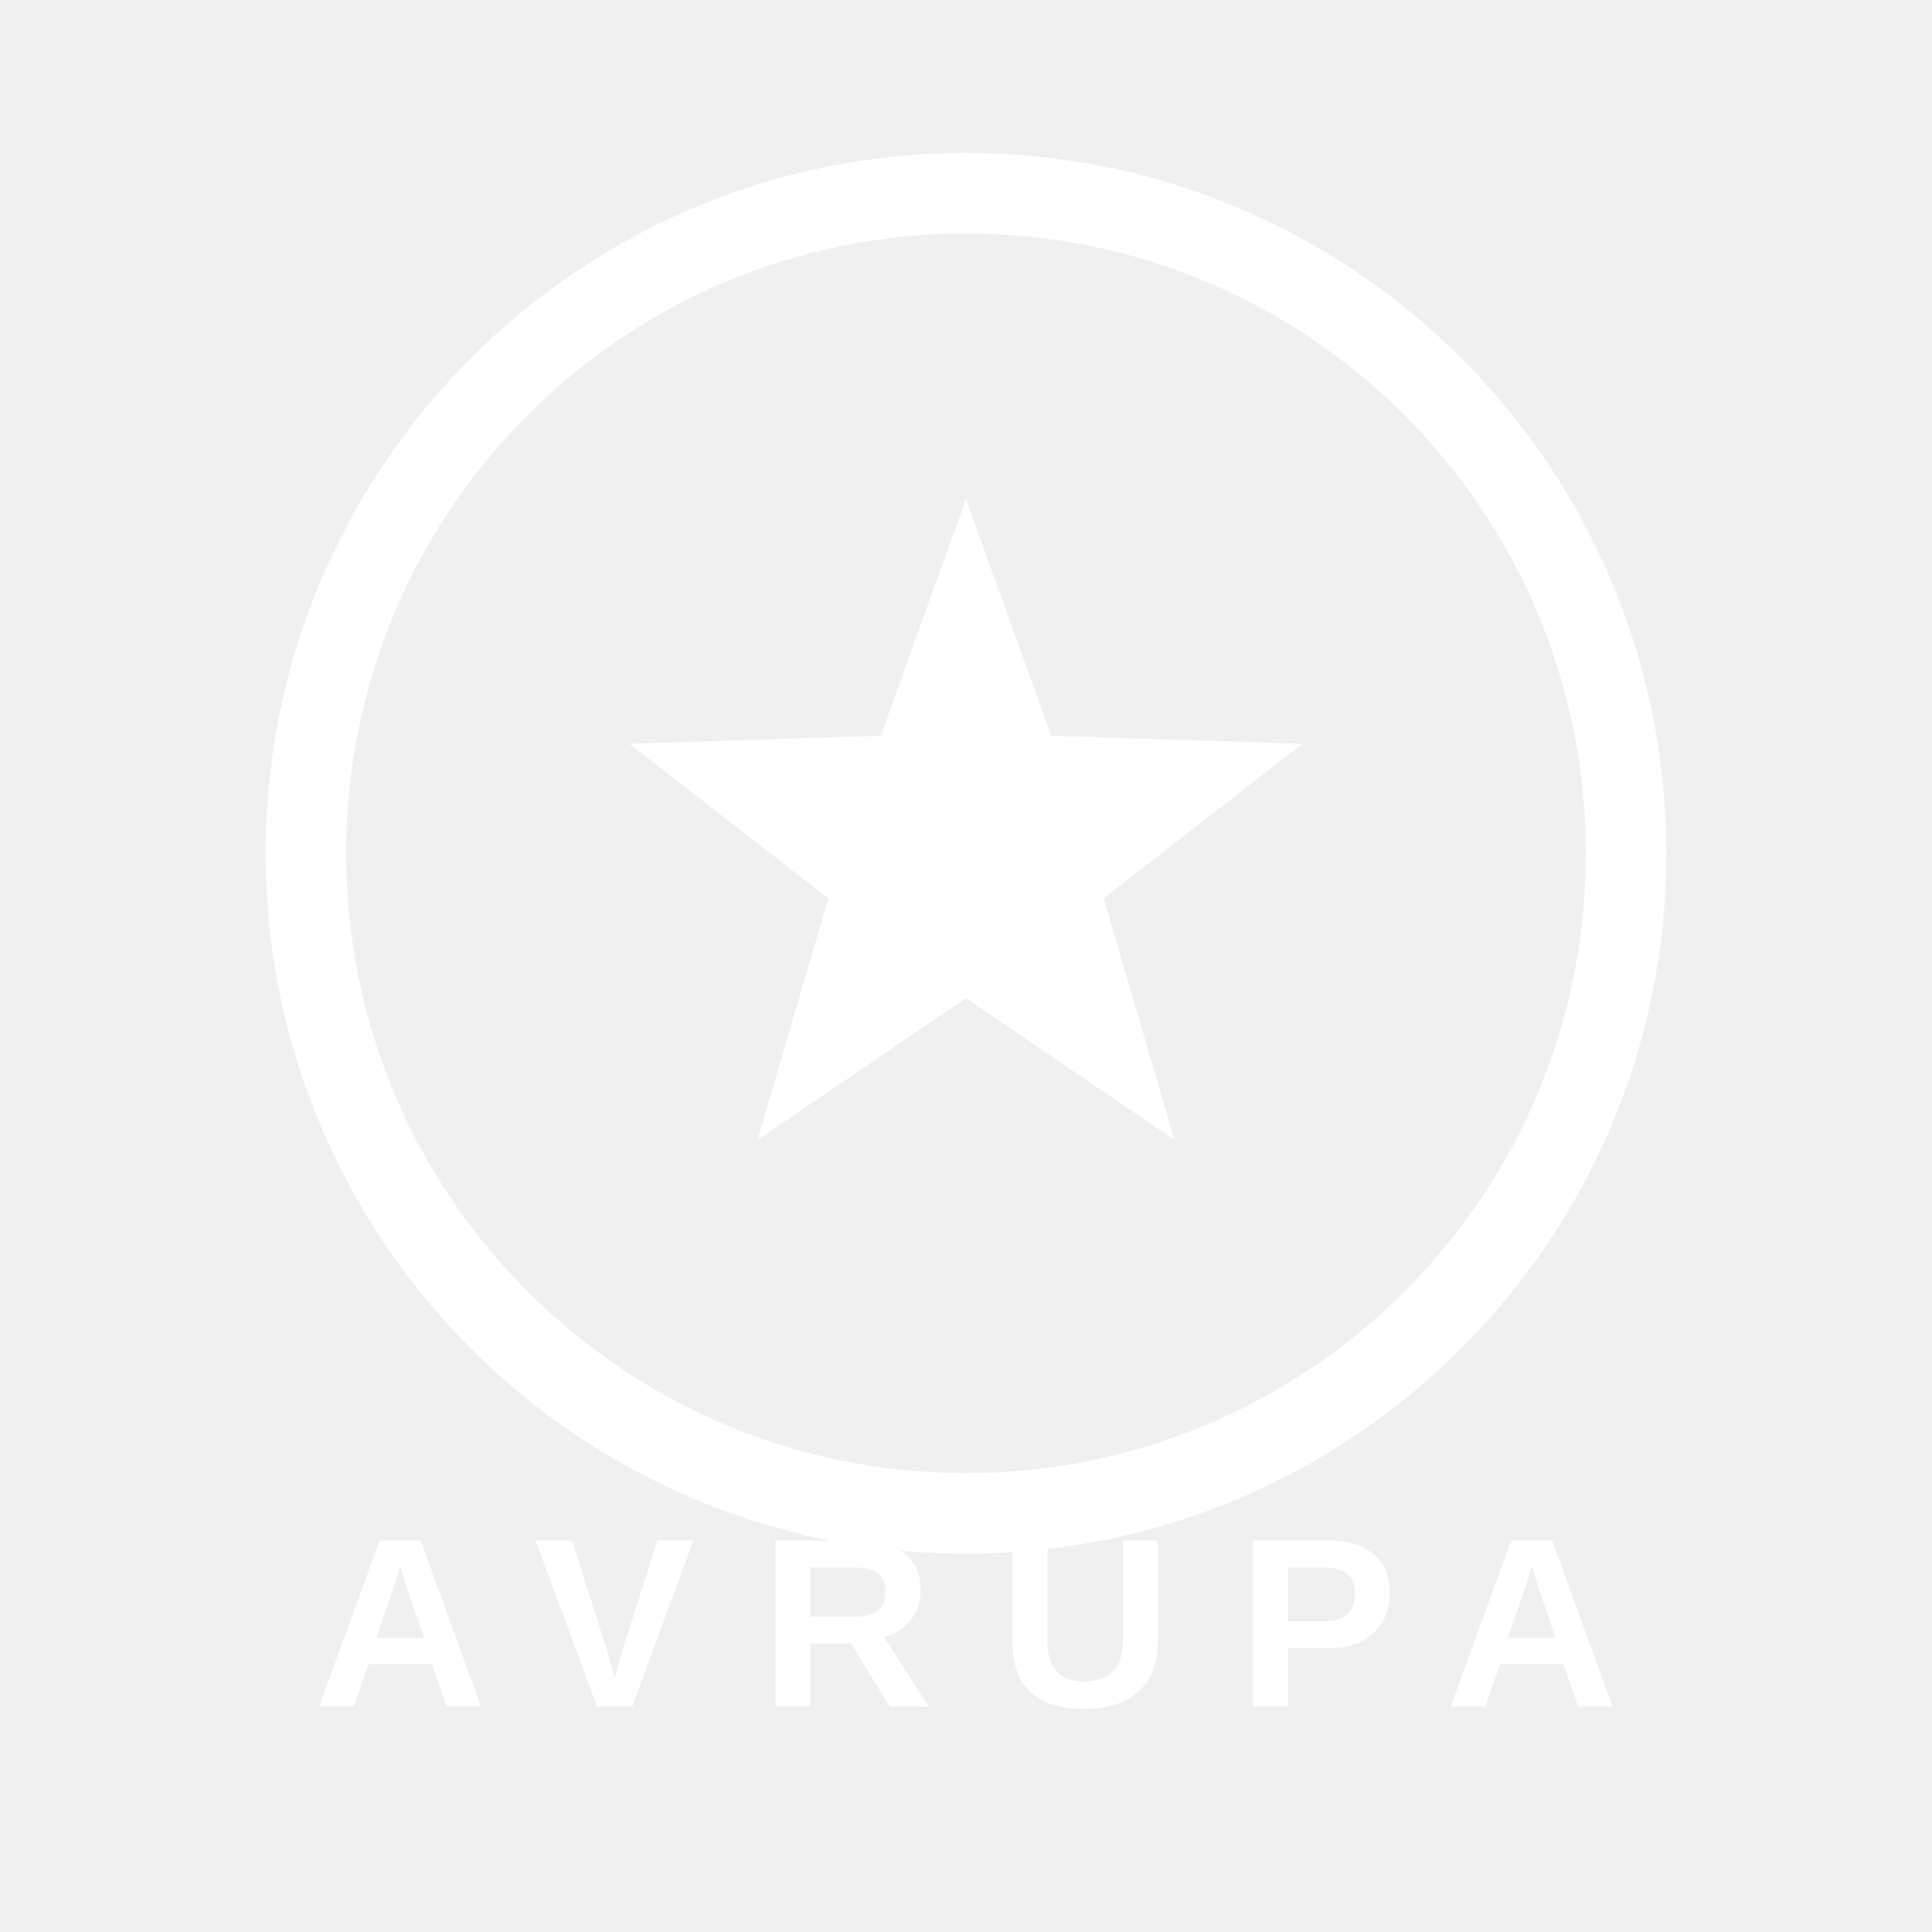
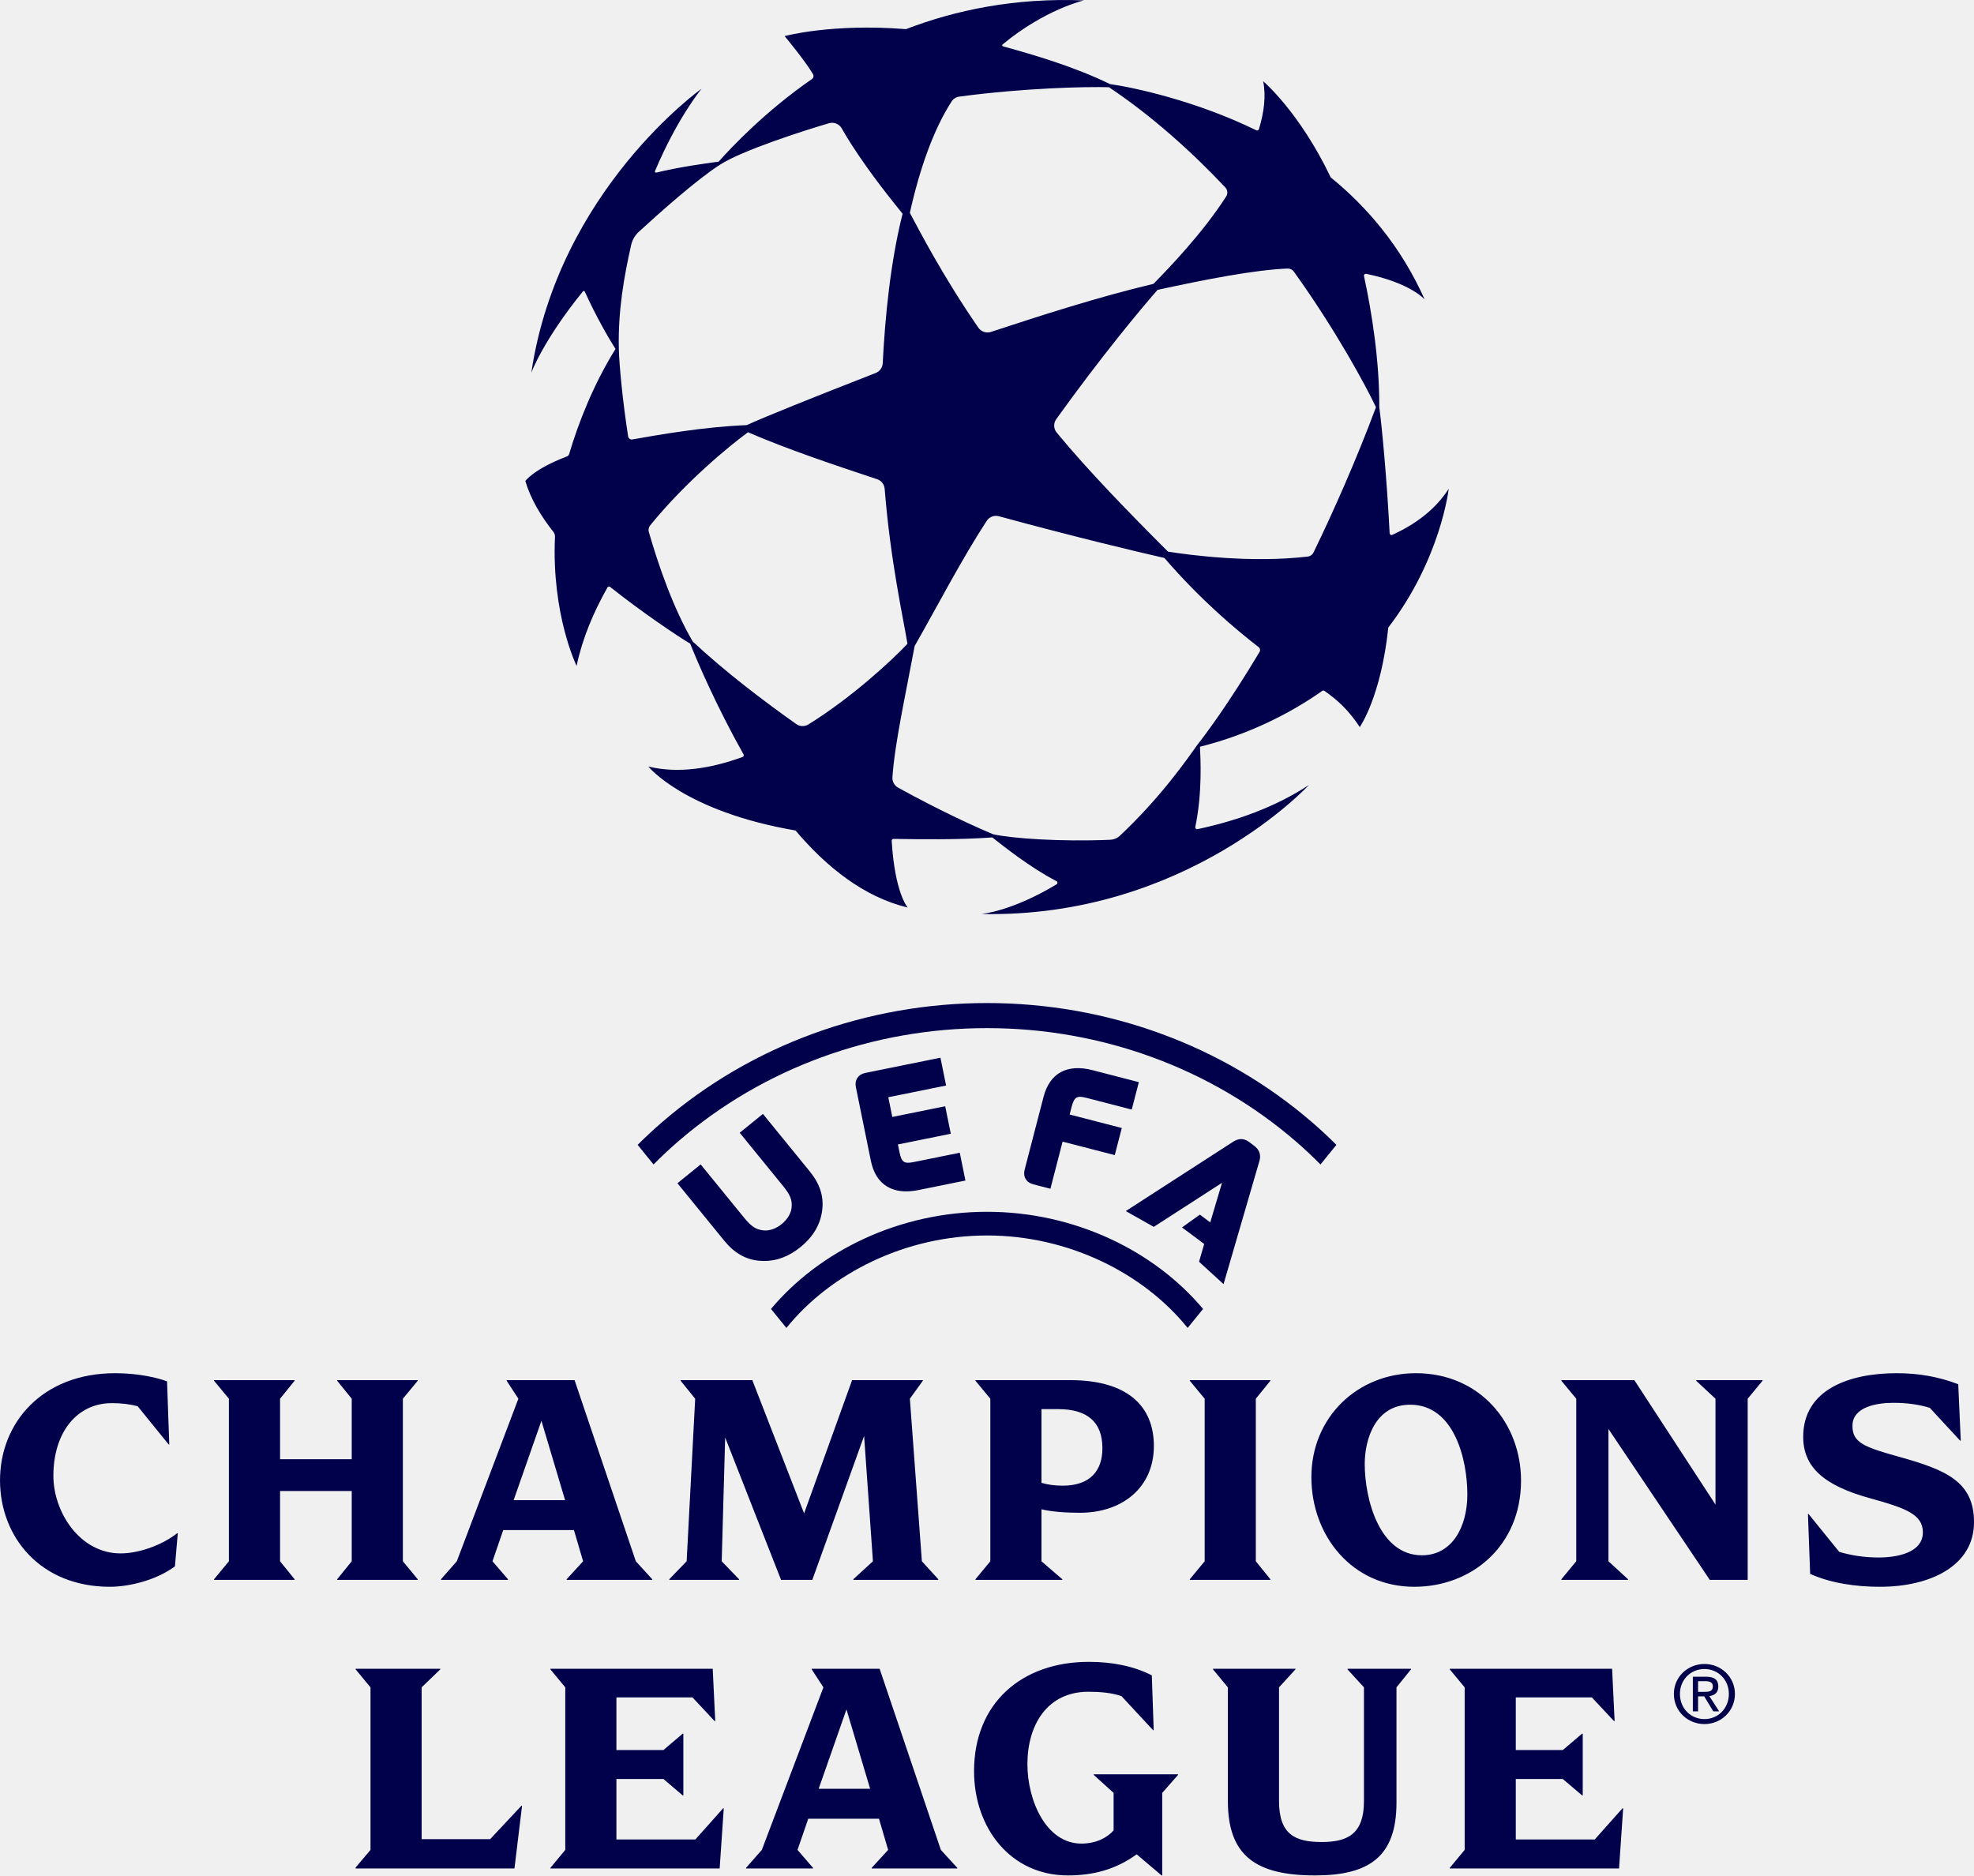
- <svg xmlns="http://www.w3.org/2000/svg" viewBox="0 0 240 240" role="img" aria-label="Avrupa">
-   <g fill="#ffffff">
-     <circle cx="120" cy="106" r="82" fill="none" stroke="#ffffff" stroke-width="10" />
-     <polygon points="120,62 130.6,91.4 161.8,92.4 137.1,111.6 145.9,141.6 120,124 94.1,141.6 102.9,111.6 78.2,92.4 109.4,91.4" />
-     <text x="120" y="212" text-anchor="middle" font-family="'Segoe UI', Arial, sans-serif" font-size="30" font-weight="800" letter-spacing="8" fill="#ffffff">AVRUPA</text>
-   </g>
+ <svg xmlns="http://www.w3.org/2000/svg" width="220.5" height="209.5" fill="none" version="1.1" viewBox="0 0 441 419">
+   <path d="m293.44 123.44c-0.244 0.5-0.727 0.845-1.281 0.909-12.628 1.465-26.046-0.291-31.219-1.103-8.636-8.628-17.985-18.225-24.877-26.612-0.707-0.859-0.741-2.088-0.091-2.992 9.829-13.703 18.83-24.576 22.635-28.881 10.872-2.369 21.713-4.467 29.034-4.766 0.553-0.022 1.079 0.232 1.403 0.681 9.437 13.126 16.187 25.703 18.353 30.299-4.333 11.642-9.546 23.403-13.957 32.466zm-12.048 22.208c-6.961 11.654-12.249 18.68-13.944 20.816-2.3 3.247-8.163 11.706-17.271 20.262-0.581 0.546-1.339 0.86-2.138 0.895-11.406 0.475-22.011-0.325-26.141-1.226-3.497-1.446-11.636-5.106-21.256-10.425-0.839-0.463-1.333-1.367-1.27-2.321 0.502-7.457 2.868-18.079 4.961-29.312 5.175-9.087 10.54-19.455 16.103-27.971 0.586-0.896 1.683-1.313 2.718-1.03 16.657 4.547 31.111 8 36.979 9.32 8.035 9.317 15.821 15.868 21.059 19.929 0.326 0.253 0.41 0.709 0.2 1.063zm-100.78 16.195c-0.844 0.523-1.919 0.495-2.73-0.079-7.253-5.134-15.907-11.695-23.115-18.43-4.252-7.266-7.531-16.565-9.82-24.484-0.148-0.51-0.034-1.062 0.302-1.473 8.088-9.943 17.795-17.81 21.853-20.805 9.155 3.949 19.663 7.433 28.855 10.49 0.94 0.312 1.604 1.155 1.682 2.14 1.296 16.352 4.292 29.576 5.092 34.629-3.432 3.667-12.4 11.98-22.119 18.012zm-40.286-64.342c-1.2-7.719-1.989-15.826-2.076-19.539-0.199-8.573 1.163-16.166 2.745-23.196 0.26-1.151 0.857-2.194 1.728-2.991 4.595-4.209 12.904-11.634 18.148-14.997 4.943-3.169 18.681-7.604 24.346-9.249 1.098-0.32 2.268 0.168 2.833 1.161 0.681 1.196 1.393 2.384 2.148 3.554 4.46 6.943 9.375 12.92 11.445 15.509-2.744 10.894-3.91 23.109-4.441 33.413-0.05 0.967-0.666 1.813-1.569 2.166-14.333 5.591-25.166 9.965-28.806 11.645-9.848 0.415-19.228 2.094-25.559 3.2-0.449 0.079-0.872-0.226-0.942-0.674zm72.254-74.816c0.392-0.608 1.034-1.014 1.752-1.109 14.739-1.947 28.224-2.233 33.407-2.09 9.432 6.272 18.649 14.547 26.005 22.395 0.515 0.55 0.592 1.378 0.185 2.014-5.249 8.209-12.883 16.09-16.236 19.522-12.436 2.943-25.62 7.227-36.321 10.739-1.041 0.341-2.185-0.046-2.807-0.948-8.12-11.794-13.28-21.905-15.303-25.656 2.196-9.833 5.267-18.589 9.318-24.865zm98.455 96.817c-0.264 0.119-0.567-0.067-0.582-0.355-0.618-12.107-1.732-23.871-2.315-28.173 0.047-10.456-1.687-21.306-3.417-29.306-0.062-0.289 0.194-0.548 0.485-0.489 9.894 2.02 13.07 5.724 13.07 5.724-5.238-11.741-12.785-20.589-20.988-27.276-7.013-14.68-15.085-21.47-15.085-21.47 0.653 3.247 0.203 6.919-0.954 10.709-0.073 0.241-0.349 0.356-0.576 0.246-13.442-6.571-27.322-9.572-32.691-10.323-8.023-3.898-16.786-6.478-23.912-8.434-0.19-0.052-0.242-0.298-0.089-0.425 9.458-7.846 18.158-9.844 18.158-9.844-15.402-0.617-28.659 2.168-39.744 6.426-16.562-1.326-27.112 1.552-27.112 1.552s4.573 5.471 6.351 8.516c0.214 0.368 0.102 0.841-0.249 1.083-10.417 7.218-17.891 15.148-20.838 18.449-3.283 0.444-8.969 1.229-13.935 2.452-0.198 0.049-0.366-0.15-0.286-0.337 4.973-11.838 10.394-18.391 10.394-18.391s-31.964 22.681-38.023 63.438c0 0 2.632-7.225 11.532-18.175 0.117-0.143 0.344-0.115 0.42 0.054 2.522 5.579 5.405 10.534 6.854 12.808-4.895 7.874-8.274 16.459-10.355 23.485-0.072 0.244-0.256 0.44-0.496 0.53-7.403 2.808-9.289 5.487-9.289 5.487 1.151 3.928 3.411 7.757 6.266 11.366 0.248 0.312 0.374 0.702 0.357 1.1-0.786 17.394 4.83 28.843 4.83 28.843 1.268-6.075 3.751-11.976 6.887-17.514 0.125-0.221 0.419-0.276 0.617-0.119 7.306 5.798 14.874 10.867 17.877 12.667 1.549 3.952 5.984 14.207 11.91 24.728 0.124 0.222 0.023 0.503-0.216 0.59-7.096 2.583-14.376 3.752-21.051 2.128 0 0 8.05 10.02 32.882 14.293 6.889 8.134 15.273 14.87 25.064 17.21 0 0-2.87-3.152-3.579-14.898-0.015-0.238 0.176-0.441 0.415-0.437 6.131 0.092 14.448 0.225 22.061-0.327 2.698 2.125 8.586 6.79 14.329 9.763 0.286 0.148 0.304 0.55 0.029 0.717-10.095 6.097-16.812 6.628-16.812 6.628 45.727 0.973 73.182-28.815 73.182-28.815-7.532 4.949-16.23 8.026-24.888 9.859-0.292 0.062-0.548-0.196-0.487-0.488 1.608-7.769 1.157-15.281 1.044-17.928 10.849-2.688 20.313-7.53 27.32-12.48 0.141-0.1 0.33-0.101 0.473-2e-3 2.917 2.027 5.413 4.301 7.904 8.087 0 0 4.744-6.704 6.376-22.237 11.746-15.316 13.492-30.993 13.492-30.993-2.947 4.603-7.397 7.92-12.61 10.297zm-90.53 151.23c-19.613 0-37.407 8.757-48.261 21.705l3.443 4.242c9.857-12.24 26.626-20.656 44.818-20.656 18.194 0 34.962 8.416 44.819 20.656l3.443-4.242c-10.855-12.948-28.648-21.705-48.262-21.705zm-45.877 2.749c-1.29 1.047-2.79 1.558-4.114 1.401-1.678-0.192-2.697-0.878-4.367-2.935l-9.618-11.799-5.186 4.206 10.475 12.86c2.226 2.723 4.764 4.181 7.755 4.455 0.354 0.033 0.704 0.051 1.05 0.054 2.9 0.025 5.593-0.995 8.203-3.102 2.907-2.37 4.503-5.121 4.877-8.411 0.34-2.981-0.571-5.758-2.791-8.488l-10.473-12.856-5.186 4.206 9.614 11.805v2e-3c1.676 2.049 2.139 3.186 1.984 4.867-0.116 1.323-0.926 2.685-2.223 3.735zm35.47-37.172-16.8 3.403c-0.767 0.155-1.374 0.538-1.751 1.11-0.381 0.571-0.498 1.276-0.343 2.041l3.348 16.461c0.545 2.677 1.748 4.605 3.576 5.731 1.209 0.744 2.659 1.116 4.33 1.115 0.851-1e-3 1.76-0.099 2.722-0.294l10.5-2.126-1.263-6.214-10.215 2.07c-2.091 0.422-2.77 0.191-3.247-2.151l-0.359-1.766 11.815-2.393-1.249-6.143-11.816 2.392-0.897-4.407 12.913-2.616-1.264-6.213zm32.668 8.982 10.067 2.602 1.591-6.126-10.352-2.676c-5.674-1.467-9.56 0.653-10.94 5.968l-4.227 16.278c-0.195 0.756-0.116 1.465 0.231 2.055 0.347 0.589 0.93 1.003 1.687 1.199l3.843 0.993 2.724-10.528 11.651 3.012 1.574-6.055-11.655-3.014 0.453-1.74c0.599-2.308 1.289-2.502 3.353-1.968zm52.237 14.867 3.554-4.379c-1.765-1.762-3.602-3.472-5.516-5.12-19.887-17.131-45.648-26.564-72.536-26.564-26.887 0-52.647 9.433-72.536 26.564-1.913 1.648-3.751 3.357-5.516 5.119l3.554 4.379c1.795-1.812 3.671-3.569 5.63-5.258 18.87-16.252 43.327-25.202 68.868-25.202s49.998 8.95 68.867 25.202c1.961 1.689 3.836 3.446 5.631 5.259zm-27.13 21.732 1.153-3.969-4.96-3.698 3.994-2.855 2.313 1.734 2.627-8.839-15.244 9.836-6.249-3.528 23.911-15.441c0.922-0.596 2.183-1.121 3.779 0.104l1.022 0.786c1.611 1.238 1.381 2.656 1.066 3.615l-7.937 27.256-5.475-5.001zm-112.53 129.08h-17.634v-13.513h10.509l4.302 3.661h0.144v-13.795h-0.144l-4.302 3.661h-10.509v-11.755h17l4.938 5.28h0.14l-0.564-11.686h-36.258v0.143l3.319 4.011v36.317l-3.319 4.01v0.141h37.81l0.917-13.442h-0.143l-6.206 6.967zm6.662-89.816 12.487 31.813h6.983l11.569-32.163 1.973 28.008-4.374 4.011v0.144h18.974v-0.144l-3.665-4.011-2.684-36.317 2.894-4.011v-0.139h-15.799l-10.723 29.768-11.569-29.768h-16.011v0.139l3.246 4.011-1.907 36.317-3.876 4.011v0.144h15.585v-0.144l-3.877-4.011 0.774-27.658zm-52.504 89.745h-15.305v-33.922l4.163-4.011v-0.143h-18.907v0.143l3.319 4.011v36.317l-3.319 3.939v0.212h35.48l1.695-14.003h-0.144l-6.983 7.457zm-34.17-58.076v0.144h17.989v-0.144l-3.319-4.011v-36.317l3.319-4.011v-0.139h-17.989v0.139l3.246 4.011v13.514h-16.011v-13.514l3.246-4.011v-0.139h-17.988v0.139l3.316 4.011v36.317l-3.316 4.011v0.144h17.988v-0.144l-3.246-4.011v-15.694h16.011v15.694l-3.246 4.011zm280.94 58.147h-17.635v-13.513h10.508l4.303 3.661h0.143v-13.795h-0.143l-4.303 3.661h-10.508v-11.755h17.001l4.936 5.28h0.14l-0.562-11.686h-36.258v0.143l3.318 4.011v36.317l-3.318 4.01v0.141h37.809l0.918-13.442h-0.144l-6.205 6.967zm-161.88-11.332-5.288-17.732-6.209 17.732h11.497zm15.8 13.656 3.668 4.01v0.141h-19.113v-0.141l3.668-4.01-2.045-6.967h-15.8l-2.401 6.967 3.457 4.01v0.141h-14.953v-0.141l3.528-4.01 13.754-36.317-2.611-4.011v-0.143h15.165l13.683 40.471zm-183.24-66.24c-9.172 0-15.026-9.292-15.026-17.317 0-9.852 5.36-16.255 13.049-16.255 2.045 0 4.022 0.211 5.786 0.7l6.911 8.519h0.142l-0.494-14.077c-1.977-0.773-6.277-1.831-11.569-1.831-16.362 0-25.745 11.122-25.745 23.931 0 12.67 9.028 23.787 24.546 23.787 4.162 0 10.299-1.405 14.531-4.572l0.634-7.39h-0.14c-3.596 2.814-8.749 4.505-12.626 4.505zm256.85 5.769-3.245-4.011v-36.317l3.245-4.011v-0.139h-17.988v0.139l3.316 4.011v36.317l-3.316 4.011v0.144h17.988v-0.144zm-39.458 43.719 4.442 4.015v8.375c-1.412 1.617-3.88 2.953-7.193 2.953-7.901 0-12.063-9.641-12.063-17.735 0-8.798 4.446-16.187 13.614-16.187 2.539 0 5.22 0.212 7.405 0.983l7.055 7.6h0.14l-0.424-12.244c-4.09-2.112-9.028-3.023-14.036-3.023-15.023 0-25.675 9.219-25.675 24.42 0 12.736 8.183 23.297 20.949 23.297 5.574 0 10.651-1.269 15.377-4.715l5.57 4.715h0.144v-18.439l3.525-4.015v-0.14h-18.83v0.14zm-11.675-65.253c1.412 0.422 3.032 0.632 4.726 0.632 6.209 0 8.889-3.378 8.889-8.376 0-5.913-3.457-8.726-9.878-8.726h-3.737v16.47zm-11.425 17.523v-36.317l-3.318-4.011v-0.139h21.163c12.838 0 18.692 5.837 18.692 14.711 0 9.218-6.983 14.918-16.505 14.918-3.103 0-6.278-0.212-8.607-0.773v11.611l4.655 4.011v0.144h-19.398v-0.144l3.318-4.011zm106.57-14.921c0-7.74-2.891-20.058-12.769-20.058-7.9 0-10.157 7.882-10.157 13.23 0 7.814 3.246 20.412 12.77 20.412 6.839 0 10.156-6.477 10.156-13.584zm-11.851 20.62c-13.966 0-22.994-11.472-22.994-24.488 0-13.445 10.368-23.23 23.348-23.23 14.317 0 23.488 11.193 23.488 24.002 0 14.639-11.074 23.716-23.842 23.716zm-14.917 18.455 3.669 4.011v25.41c0 7.318-3.597 9.148-9.452 9.148-5.926 0-9.522-1.691-9.522-9.148v-25.41l3.668-4.011v-0.143h-18.412v0.143l3.317 4.011v25.41c0 12.172 6.207 16.609 19.466 16.609 12.063 0 18.2-4.154 18.2-16.259v-25.76l3.242-4.011v-0.143h-14.176v0.143zm85.191 5.483c0-3.172-2.411-5.57-5.453-5.57-3.075 0-5.482 2.398-5.482 5.57 0 3.237 2.407 5.619 5.482 5.619 3.042 0 5.453-2.382 5.453-5.619zm1.353 0c0 3.894-3.143 6.734-6.806 6.734-3.695 0-6.833-2.84-6.833-6.734 0-3.847 3.138-6.691 6.833-6.691 3.663 0 6.806 2.844 6.806 6.691zm-6.816-0.464c0.992 0 1.885-0.054 1.885-1.249 0-0.963-0.872-1.137-1.699-1.137h-1.603v2.386h1.417zm1.102 0.947 2.19 3.41h-1.306l-2.039-3.355h-1.364v3.355h-1.167v-7.74h2.954c1.834 0 2.737 0.675 2.737 2.199 0 1.386-0.872 1.984-2.005 2.131zm-2.932-70.448 4.304 4.011v23.648l-18.13-27.798h-16.294v0.139l3.317 4.011v36.317l-3.317 4.011v0.144h14.883v-0.144l-4.371-4.011v-29.561l22.639 33.716h8.466v-40.472l3.314-4.011v-0.139h-14.811v0.139zm45.484 17.034c-8.112-2.252-10.58-3.238-10.58-6.967 0-4.293 5.574-5.14 9.1-5.14 2.963 0 5.714 0.35 8.183 1.126l6.771 7.321h0.14l-0.563-12.601c-4.235-1.616-8.677-2.464-13.754-2.464-10.652 0-20.88 3.661-20.88 14.221 0 6.825 4.726 10.907 14.954 13.724 7.901 2.181 11.781 3.587 11.781 7.6 0 4.644-5.926 5.628-9.878 5.628-3.314 0-6.277-0.491-8.818-1.266l-6.839-8.445h-0.143l0.494 13.371c4.658 2.112 10.3 2.885 15.588 2.885 11.427 0 21.021-4.783 21.021-14.425 0-9.08-6.277-11.683-16.577-14.568zm-309.68 9.641h11.497l-5.288-17.737-6.209 17.737zm-1.268 17.808h-14.954v-0.144l3.529-4.011 13.754-36.317-2.611-4.011v-0.139h15.164l13.684 40.467 3.668 4.011v0.144h-19.114v-0.144l3.669-4.011-2.046-6.967h-15.8l-2.4 6.967 3.457 4.011v0.144z" fill="#00004b" />
</svg>
